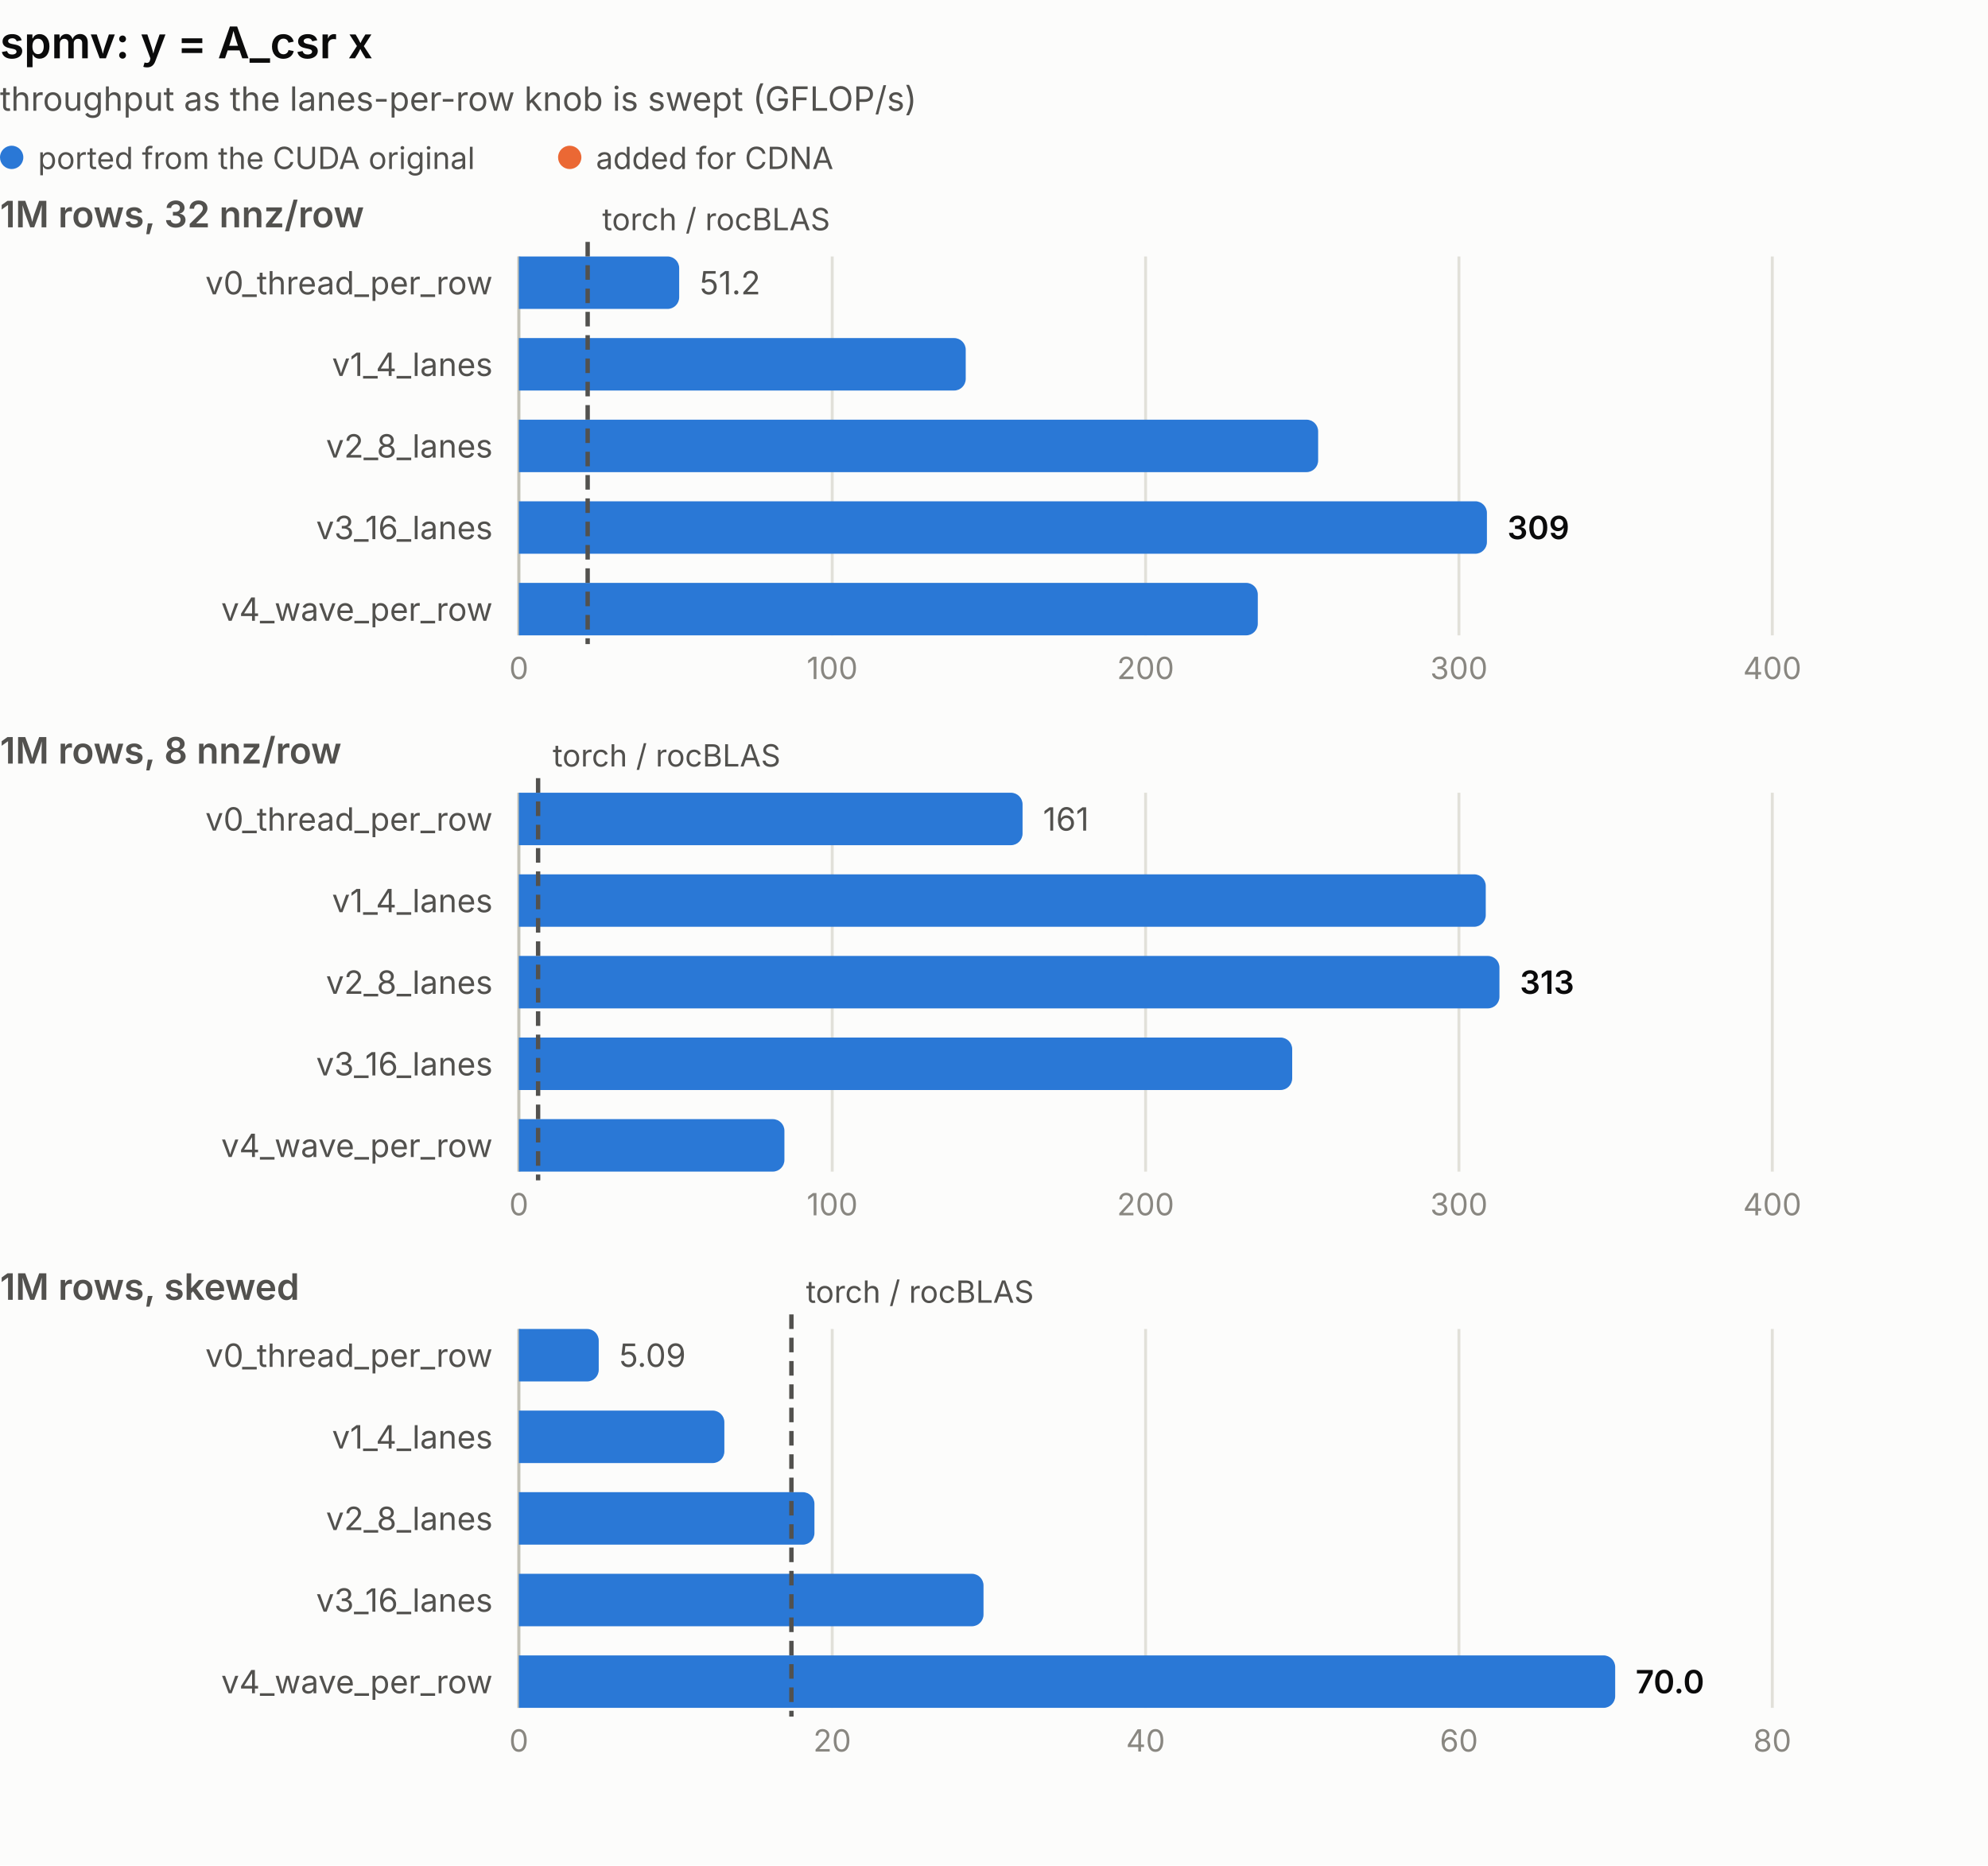
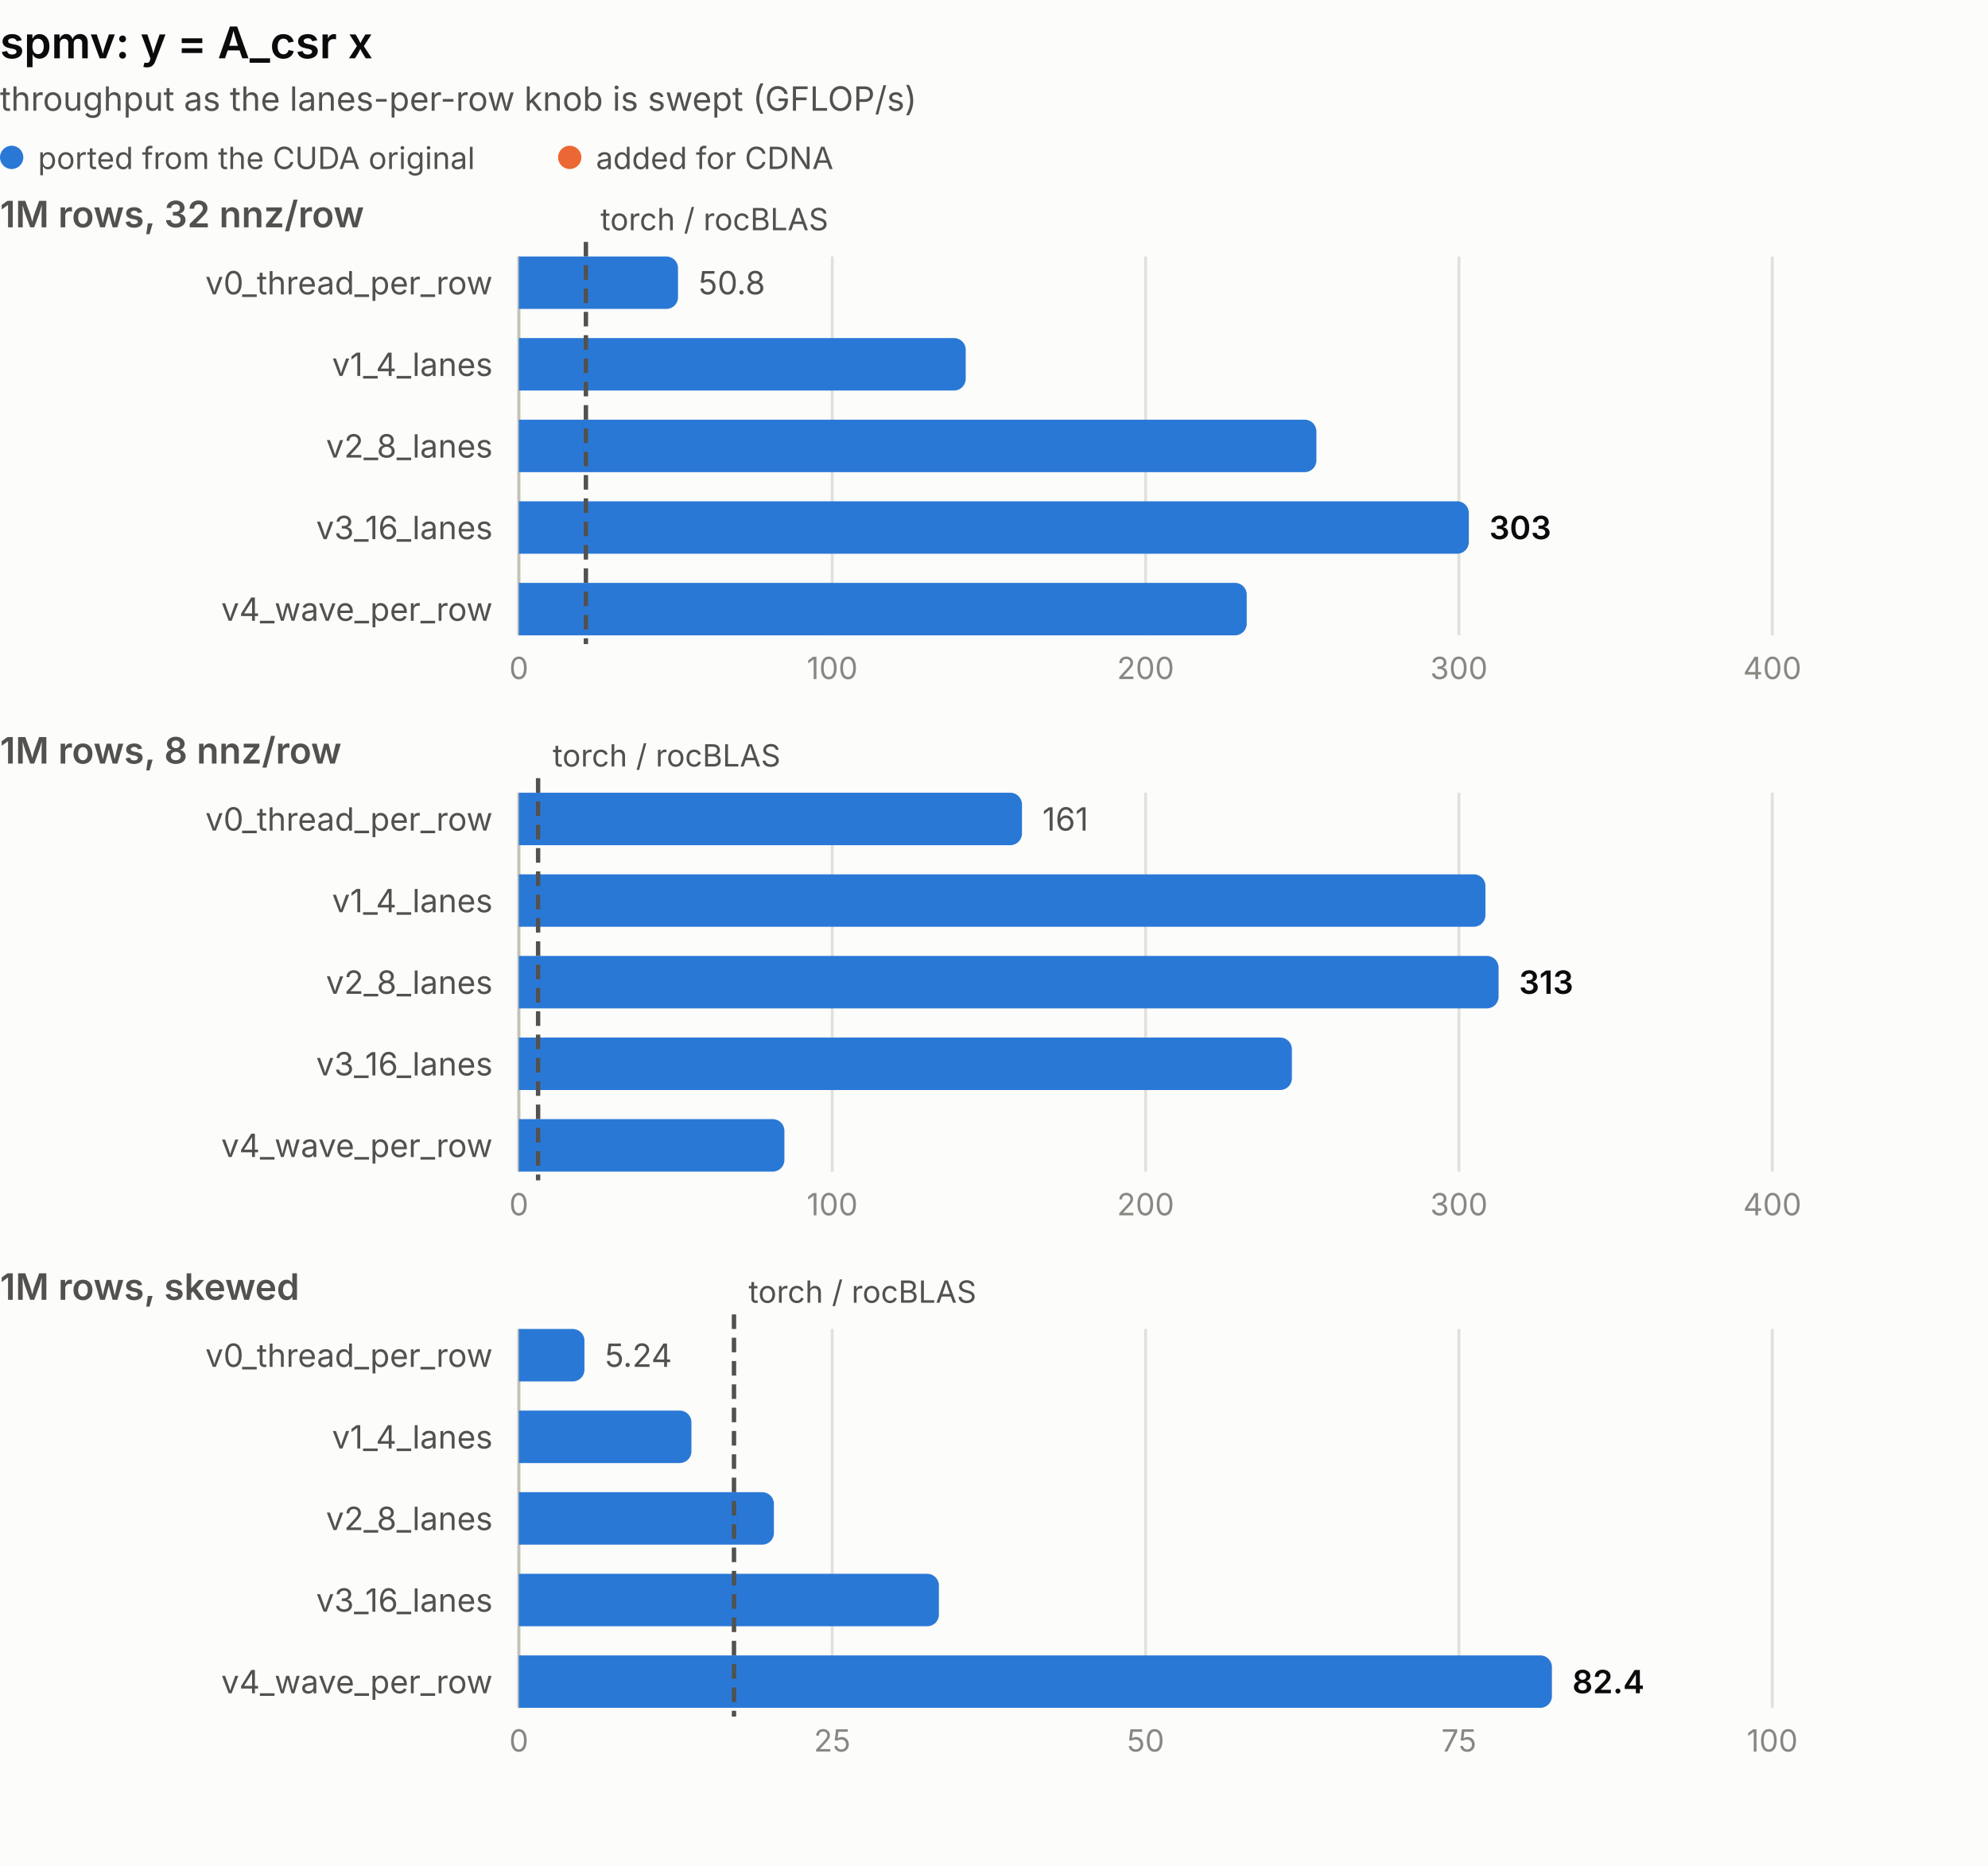
<svg xmlns="http://www.w3.org/2000/svg" width="682" height="640" viewBox="0 0 682 640" font-family="system-ui,-apple-system,'Segoe UI',sans-serif">
  <rect width="682" height="640" fill="#fcfcfb" />
  <text x="0" y="20" font-size="15" font-weight="600" fill="#0b0b0b">spmv: y = A_csr x</text>
  <text x="0" y="38" font-size="11.5" fill="#52514e">throughput as the lanes-per-row knob is swept (GFLOP/s)</text>
  <circle cx="4" cy="54" r="4" fill="#2a78d6" />
  <text x="13" y="58" font-size="10.5" fill="#52514e">ported from the CUDA original</text>
  <circle cx="195.45" cy="54" r="4" fill="#eb6834" />
  <text x="204.45" y="58" font-size="10.5" fill="#52514e">added for CDNA</text>
  <text x="0" y="78" font-size="12.5" font-weight="600" fill="#52514e">1M rows, 32 nnz/row</text>
  <line x1="178.0" y1="88" x2="178.0" y2="218" stroke="#e1e0d9" stroke-width="1" />
  <text x="178.0" y="233" font-size="10.5" text-anchor="middle" fill="#898781" style="font-variant-numeric:tabular-nums">0</text>
  <line x1="285.5" y1="88" x2="285.5" y2="218" stroke="#e1e0d9" stroke-width="1" />
  <text x="285.5" y="233" font-size="10.5" text-anchor="middle" fill="#898781" style="font-variant-numeric:tabular-nums">100</text>
  <line x1="393.0" y1="88" x2="393.0" y2="218" stroke="#e1e0d9" stroke-width="1" />
  <text x="393.0" y="233" font-size="10.5" text-anchor="middle" fill="#898781" style="font-variant-numeric:tabular-nums">200</text>
  <line x1="500.5" y1="88" x2="500.5" y2="218" stroke="#e1e0d9" stroke-width="1" />
  <text x="500.5" y="233" font-size="10.5" text-anchor="middle" fill="#898781" style="font-variant-numeric:tabular-nums">300</text>
  <line x1="608.0" y1="88" x2="608.0" y2="218" stroke="#e1e0d9" stroke-width="1" />
  <text x="608.0" y="233" font-size="10.5" text-anchor="middle" fill="#898781" style="font-variant-numeric:tabular-nums">400</text>
  <line x1="178" y1="88" x2="178" y2="218" stroke="#c3c2b7" stroke-width="1" />
-   <path d="M178 88 H229.0 a4.0 4.0 0 0 1 4.0 4.0 V102.0 a4.0 4.0 0 0 1 -4.0 4.0 H178 Z" fill="#2a78d6" />
+   <path d="M178 88 H228.6 a4.0 4.0 0 0 1 4.0 4.0 V102.0 a4.0 4.0 0 0 1 -4.0 4.0 H178 Z" fill="#2a78d6" />
  <text x="169" y="101.0" font-size="11" text-anchor="end" fill="#52514e">v0_thread_per_row</text>
-   <text x="240.0" y="101.0" font-size="11" font-weight="400" fill="#52514e" style="font-variant-numeric:tabular-nums">51.2</text>
+   <text x="239.6" y="101.0" font-size="11" font-weight="400" fill="#52514e" style="font-variant-numeric:tabular-nums">50.8</text>
  <path d="M178 116 H327.3 a4.0 4.0 0 0 1 4.0 4.0 V130.0 a4.0 4.0 0 0 1 -4.0 4.0 H178 Z" fill="#2a78d6" />
  <text x="169" y="129.0" font-size="11" text-anchor="end" fill="#52514e">v1_4_lanes</text>
-   <path d="M178 144 H448.2 a4.0 4.0 0 0 1 4.0 4.0 V158.0 a4.0 4.0 0 0 1 -4.0 4.0 H178 Z" fill="#2a78d6" />
+   <path d="M178 144 H447.6 a4.0 4.0 0 0 1 4.0 4.0 V158.0 a4.0 4.0 0 0 1 -4.0 4.0 H178 Z" fill="#2a78d6" />
  <text x="169" y="157.0" font-size="11" text-anchor="end" fill="#52514e">v2_8_lanes</text>
-   <path d="M178 172 H506.1 a4.0 4.0 0 0 1 4.0 4.0 V186.0 a4.0 4.0 0 0 1 -4.0 4.0 H178 Z" fill="#2a78d6" />
+   <path d="M178 172 H499.9 a4.0 4.0 0 0 1 4.0 4.0 V186.0 a4.0 4.0 0 0 1 -4.0 4.0 H178 Z" fill="#2a78d6" />
  <text x="169" y="185.0" font-size="11" text-anchor="end" fill="#52514e">v3_16_lanes</text>
-   <text x="517.1" y="185.0" font-size="11" font-weight="600" fill="#0b0b0b" style="font-variant-numeric:tabular-nums">309</text>
-   <path d="M178 200 H427.5 a4.0 4.0 0 0 1 4.0 4.0 V214.0 a4.0 4.0 0 0 1 -4.0 4.0 H178 Z" fill="#2a78d6" />
+   <text x="510.9" y="185.0" font-size="11" font-weight="600" fill="#0b0b0b" style="font-variant-numeric:tabular-nums">303</text>
+   <path d="M178 200 H423.7 a4.0 4.0 0 0 1 4.0 4.0 V214.0 a4.0 4.0 0 0 1 -4.0 4.0 H178 Z" fill="#2a78d6" />
  <text x="169" y="213.0" font-size="11" text-anchor="end" fill="#52514e">v4_wave_per_row</text>
-   <line x1="201.6" y1="83" x2="201.6" y2="221" stroke="#52514e" stroke-width="1.5" stroke-dasharray="5 3" />
-   <text x="206.6" y="79" font-size="10.5" fill="#52514e">torch / rocBLAS</text>
+   <line x1="201.0" y1="83" x2="201.0" y2="221" stroke="#52514e" stroke-width="1.5" stroke-dasharray="5 3" />
+   <text x="206.0" y="79" font-size="10.5" fill="#52514e">torch / rocBLAS</text>
  <text x="0" y="262" font-size="12.5" font-weight="600" fill="#52514e">1M rows, 8 nnz/row</text>
  <line x1="178.0" y1="272" x2="178.0" y2="402" stroke="#e1e0d9" stroke-width="1" />
  <text x="178.0" y="417" font-size="10.5" text-anchor="middle" fill="#898781" style="font-variant-numeric:tabular-nums">0</text>
  <line x1="285.5" y1="272" x2="285.5" y2="402" stroke="#e1e0d9" stroke-width="1" />
  <text x="285.5" y="417" font-size="10.5" text-anchor="middle" fill="#898781" style="font-variant-numeric:tabular-nums">100</text>
  <line x1="393.0" y1="272" x2="393.0" y2="402" stroke="#e1e0d9" stroke-width="1" />
  <text x="393.0" y="417" font-size="10.5" text-anchor="middle" fill="#898781" style="font-variant-numeric:tabular-nums">200</text>
  <line x1="500.5" y1="272" x2="500.5" y2="402" stroke="#e1e0d9" stroke-width="1" />
  <text x="500.5" y="417" font-size="10.5" text-anchor="middle" fill="#898781" style="font-variant-numeric:tabular-nums">300</text>
  <line x1="608.0" y1="272" x2="608.0" y2="402" stroke="#e1e0d9" stroke-width="1" />
  <text x="608.0" y="417" font-size="10.5" text-anchor="middle" fill="#898781" style="font-variant-numeric:tabular-nums">400</text>
  <line x1="178" y1="272" x2="178" y2="402" stroke="#c3c2b7" stroke-width="1" />
-   <path d="M178 272 H346.8 a4.0 4.0 0 0 1 4.0 4.0 V286.0 a4.0 4.0 0 0 1 -4.0 4.0 H178 Z" fill="#2a78d6" />
+   <path d="M178 272 H346.6 a4.0 4.0 0 0 1 4.0 4.0 V286.0 a4.0 4.0 0 0 1 -4.0 4.0 H178 Z" fill="#2a78d6" />
  <text x="169" y="285.0" font-size="11" text-anchor="end" fill="#52514e">v0_thread_per_row</text>
-   <text x="357.8" y="285.0" font-size="11" font-weight="400" fill="#52514e" style="font-variant-numeric:tabular-nums">161</text>
-   <path d="M178 300 H505.7 a4.0 4.0 0 0 1 4.0 4.0 V314.0 a4.0 4.0 0 0 1 -4.0 4.0 H178 Z" fill="#2a78d6" />
+   <text x="357.6" y="285.0" font-size="11" font-weight="400" fill="#52514e" style="font-variant-numeric:tabular-nums">161</text>
+   <path d="M178 300 H505.6 a4.0 4.0 0 0 1 4.0 4.0 V314.0 a4.0 4.0 0 0 1 -4.0 4.0 H178 Z" fill="#2a78d6" />
  <text x="169" y="313.0" font-size="11" text-anchor="end" fill="#52514e">v1_4_lanes</text>
-   <path d="M178 328 H510.4 a4.0 4.0 0 0 1 4.0 4.0 V342.0 a4.0 4.0 0 0 1 -4.0 4.0 H178 Z" fill="#2a78d6" />
+   <path d="M178 328 H510.1 a4.0 4.0 0 0 1 4.0 4.0 V342.0 a4.0 4.0 0 0 1 -4.0 4.0 H178 Z" fill="#2a78d6" />
  <text x="169" y="341.0" font-size="11" text-anchor="end" fill="#52514e">v2_8_lanes</text>
-   <text x="521.4" y="341.0" font-size="11" font-weight="600" fill="#0b0b0b" style="font-variant-numeric:tabular-nums">313</text>
-   <path d="M178 356 H439.3 a4.0 4.0 0 0 1 4.0 4.0 V370.0 a4.0 4.0 0 0 1 -4.0 4.0 H178 Z" fill="#2a78d6" />
+   <text x="521.1" y="341.0" font-size="11" font-weight="600" fill="#0b0b0b" style="font-variant-numeric:tabular-nums">313</text>
+   <path d="M178 356 H439.2 a4.0 4.0 0 0 1 4.0 4.0 V370.0 a4.0 4.0 0 0 1 -4.0 4.0 H178 Z" fill="#2a78d6" />
  <text x="169" y="369.0" font-size="11" text-anchor="end" fill="#52514e">v3_16_lanes</text>
  <path d="M178 384 H265.1 a4.0 4.0 0 0 1 4.0 4.0 V398.0 a4.0 4.0 0 0 1 -4.0 4.0 H178 Z" fill="#2a78d6" />
  <text x="169" y="397.0" font-size="11" text-anchor="end" fill="#52514e">v4_wave_per_row</text>
  <line x1="184.6" y1="267" x2="184.6" y2="405" stroke="#52514e" stroke-width="1.5" stroke-dasharray="5 3" />
  <text x="189.6" y="263" font-size="10.5" fill="#52514e">torch / rocBLAS</text>
  <text x="0" y="446" font-size="12.5" font-weight="600" fill="#52514e">1M rows, skewed</text>
  <line x1="178.0" y1="456" x2="178.0" y2="586" stroke="#e1e0d9" stroke-width="1" />
  <text x="178.0" y="601" font-size="10.5" text-anchor="middle" fill="#898781" style="font-variant-numeric:tabular-nums">0</text>
  <line x1="285.5" y1="456" x2="285.5" y2="586" stroke="#e1e0d9" stroke-width="1" />
-   <text x="285.5" y="601" font-size="10.5" text-anchor="middle" fill="#898781" style="font-variant-numeric:tabular-nums">20</text>
+   <text x="285.5" y="601" font-size="10.5" text-anchor="middle" fill="#898781" style="font-variant-numeric:tabular-nums">25</text>
  <line x1="393.0" y1="456" x2="393.0" y2="586" stroke="#e1e0d9" stroke-width="1" />
-   <text x="393.0" y="601" font-size="10.5" text-anchor="middle" fill="#898781" style="font-variant-numeric:tabular-nums">40</text>
+   <text x="393.0" y="601" font-size="10.5" text-anchor="middle" fill="#898781" style="font-variant-numeric:tabular-nums">50</text>
  <line x1="500.5" y1="456" x2="500.5" y2="586" stroke="#e1e0d9" stroke-width="1" />
-   <text x="500.5" y="601" font-size="10.5" text-anchor="middle" fill="#898781" style="font-variant-numeric:tabular-nums">60</text>
+   <text x="500.5" y="601" font-size="10.5" text-anchor="middle" fill="#898781" style="font-variant-numeric:tabular-nums">75</text>
  <line x1="608.0" y1="456" x2="608.0" y2="586" stroke="#e1e0d9" stroke-width="1" />
-   <text x="608.0" y="601" font-size="10.5" text-anchor="middle" fill="#898781" style="font-variant-numeric:tabular-nums">80</text>
+   <text x="608.0" y="601" font-size="10.5" text-anchor="middle" fill="#898781" style="font-variant-numeric:tabular-nums">100</text>
  <line x1="178" y1="456" x2="178" y2="586" stroke="#c3c2b7" stroke-width="1" />
-   <path d="M178 456 H201.4 a4.0 4.0 0 0 1 4.0 4.0 V470.0 a4.0 4.0 0 0 1 -4.0 4.0 H178 Z" fill="#2a78d6" />
+   <path d="M178 456 H196.5 a4.0 4.0 0 0 1 4.0 4.0 V470.0 a4.0 4.0 0 0 1 -4.0 4.0 H178 Z" fill="#2a78d6" />
  <text x="169" y="469.0" font-size="11" text-anchor="end" fill="#52514e">v0_thread_per_row</text>
-   <text x="212.4" y="469.0" font-size="11" font-weight="400" fill="#52514e" style="font-variant-numeric:tabular-nums">5.09</text>
-   <path d="M178 484 H244.5 a4.0 4.0 0 0 1 4.0 4.0 V498.0 a4.0 4.0 0 0 1 -4.0 4.0 H178 Z" fill="#2a78d6" />
+   <text x="207.5" y="469.0" font-size="11" font-weight="400" fill="#52514e" style="font-variant-numeric:tabular-nums">5.24</text>
+   <path d="M178 484 H233.2 a4.0 4.0 0 0 1 4.0 4.0 V498.0 a4.0 4.0 0 0 1 -4.0 4.0 H178 Z" fill="#2a78d6" />
  <text x="169" y="497.0" font-size="11" text-anchor="end" fill="#52514e">v1_4_lanes</text>
-   <path d="M178 512 H275.4 a4.0 4.0 0 0 1 4.0 4.0 V526.0 a4.0 4.0 0 0 1 -4.0 4.0 H178 Z" fill="#2a78d6" />
+   <path d="M178 512 H261.5 a4.0 4.0 0 0 1 4.0 4.0 V526.0 a4.0 4.0 0 0 1 -4.0 4.0 H178 Z" fill="#2a78d6" />
  <text x="169" y="525.0" font-size="11" text-anchor="end" fill="#52514e">v2_8_lanes</text>
-   <path d="M178 540 H333.4 a4.0 4.0 0 0 1 4.0 4.0 V554.0 a4.0 4.0 0 0 1 -4.0 4.0 H178 Z" fill="#2a78d6" />
+   <path d="M178 540 H318.1 a4.0 4.0 0 0 1 4.0 4.0 V554.0 a4.0 4.0 0 0 1 -4.0 4.0 H178 Z" fill="#2a78d6" />
  <text x="169" y="553.0" font-size="11" text-anchor="end" fill="#52514e">v3_16_lanes</text>
-   <path d="M178 568 H550.1 a4.0 4.0 0 0 1 4.0 4.0 V582.0 a4.0 4.0 0 0 1 -4.0 4.0 H178 Z" fill="#2a78d6" />
+   <path d="M178 568 H528.4 a4.0 4.0 0 0 1 4.0 4.0 V582.0 a4.0 4.0 0 0 1 -4.0 4.0 H178 Z" fill="#2a78d6" />
  <text x="169" y="581.0" font-size="11" text-anchor="end" fill="#52514e">v4_wave_per_row</text>
-   <text x="561.1" y="581.0" font-size="11" font-weight="600" fill="#0b0b0b" style="font-variant-numeric:tabular-nums">70.0</text>
-   <line x1="271.5" y1="451" x2="271.5" y2="589" stroke="#52514e" stroke-width="1.5" stroke-dasharray="5 3" />
-   <text x="276.5" y="447" font-size="10.5" fill="#52514e">torch / rocBLAS</text>
+   <text x="539.4" y="581.0" font-size="11" font-weight="600" fill="#0b0b0b" style="font-variant-numeric:tabular-nums">82.4</text>
+   <line x1="251.8" y1="451" x2="251.8" y2="589" stroke="#52514e" stroke-width="1.5" stroke-dasharray="5 3" />
+   <text x="256.8" y="447" font-size="10.5" fill="#52514e">torch / rocBLAS</text>
</svg>
